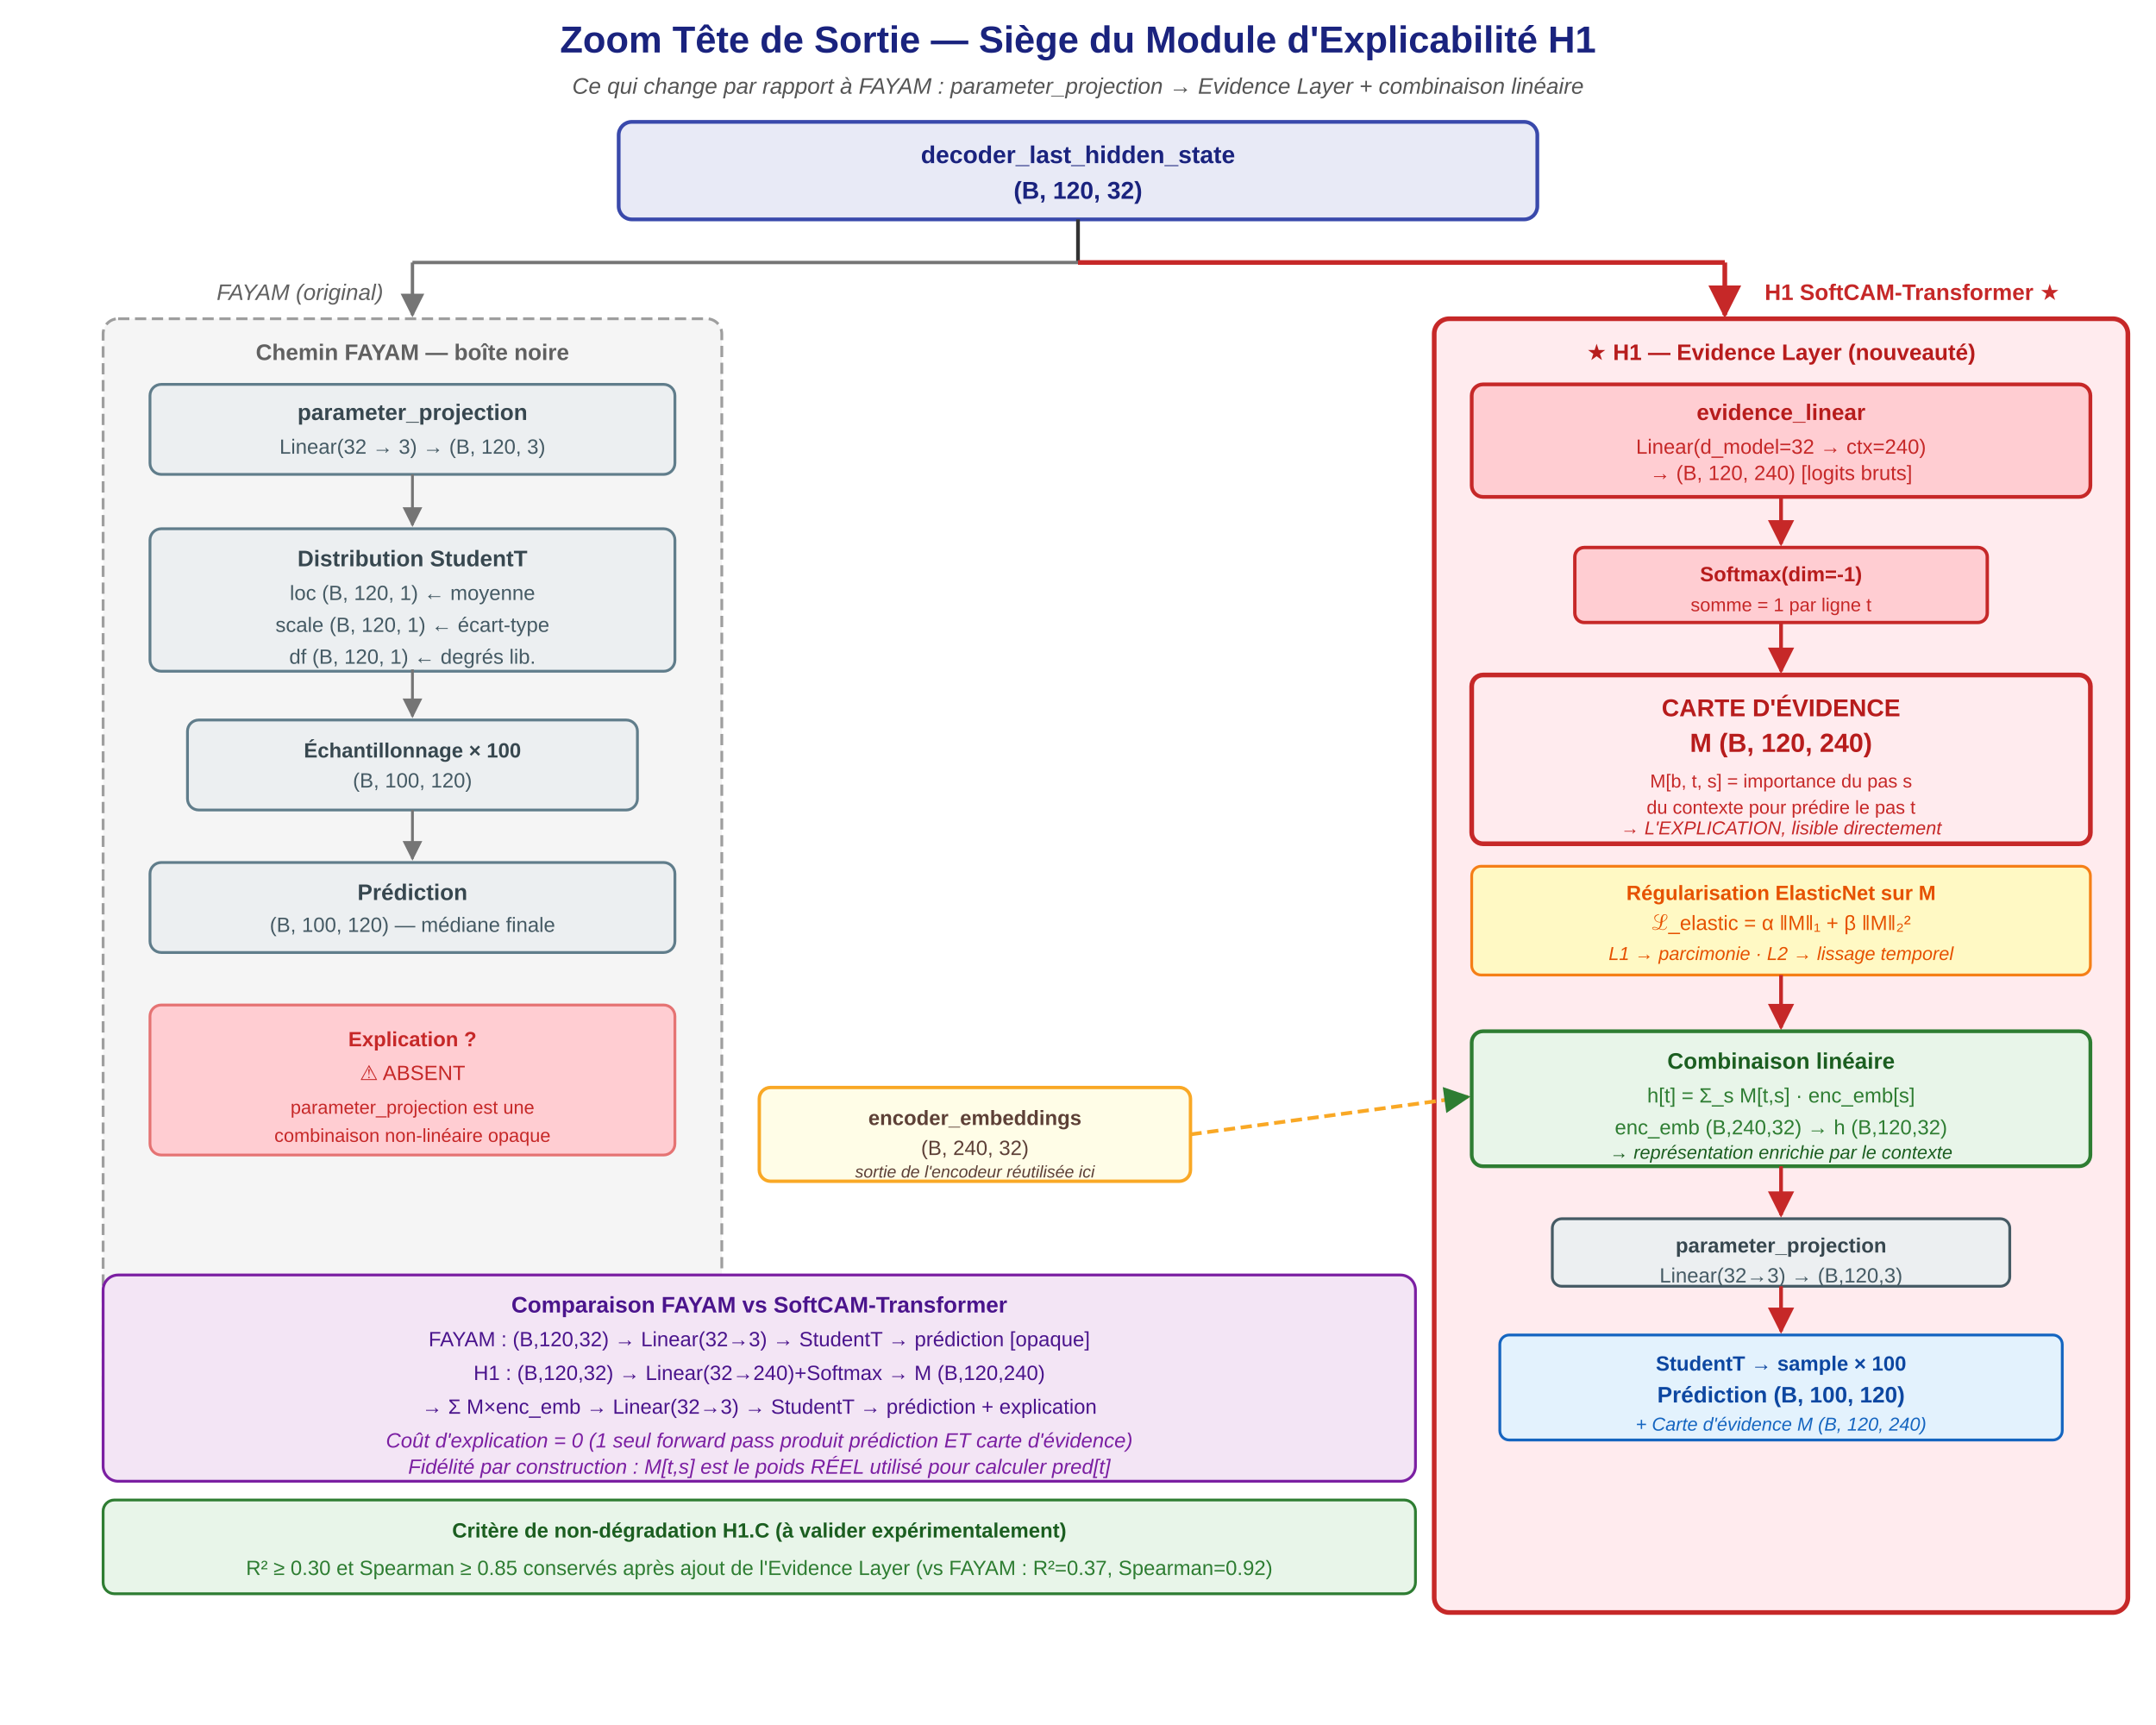
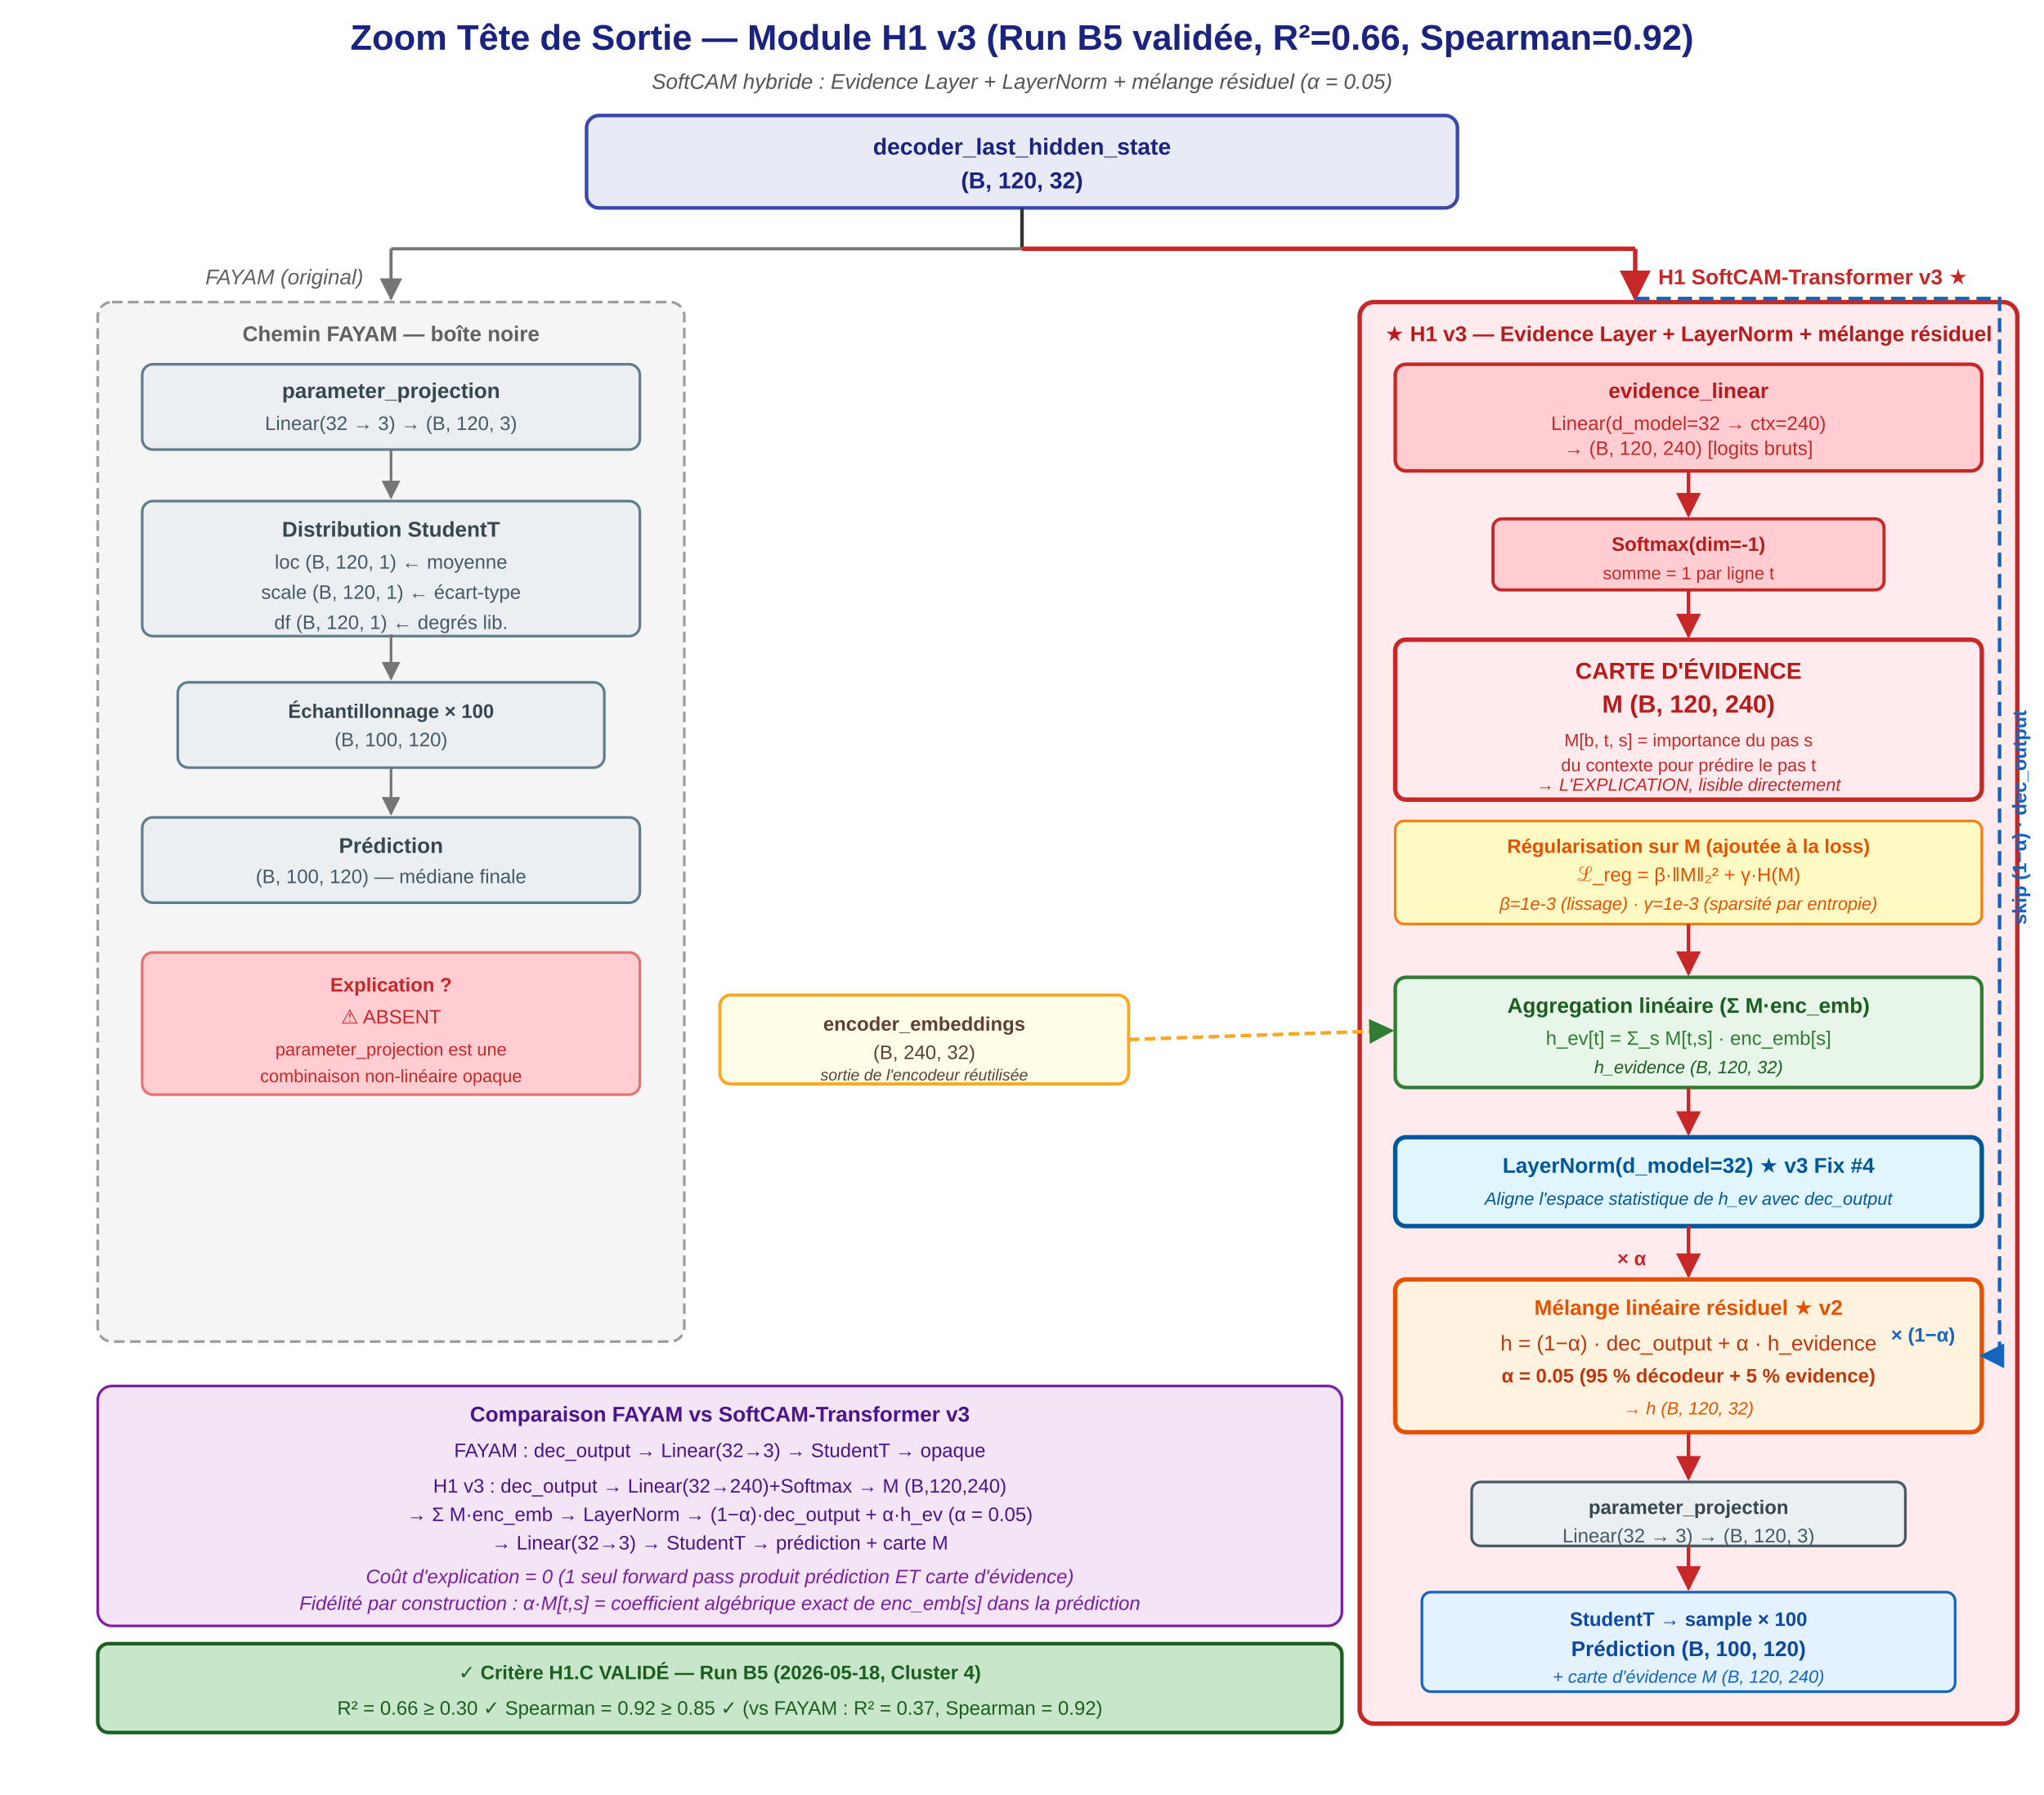
- <svg xmlns="http://www.w3.org/2000/svg" viewBox="0 0 1150 920" font-family="Arial, Helvetica, sans-serif">
+ <svg xmlns="http://www.w3.org/2000/svg" viewBox="0 0 1150 1010" font-family="Arial, Helvetica, sans-serif">
  <defs>
    <marker id="arr" viewBox="0 0 10 10" refX="9" refY="5" markerWidth="7" markerHeight="7" orient="auto">
      <path d="M 0 0 L 10 5 L 0 10 z" fill="#333" />
    </marker>
    <marker id="arrR" viewBox="0 0 10 10" refX="9" refY="5" markerWidth="7" markerHeight="7" orient="auto">
      <path d="M 0 0 L 10 5 L 0 10 z" fill="#C62828" />
    </marker>
    <marker id="arrG" viewBox="0 0 10 10" refX="9" refY="5" markerWidth="7" markerHeight="7" orient="auto">
      <path d="M 0 0 L 10 5 L 0 10 z" fill="#2E7D32" />
    </marker>
    <marker id="arrGrey" viewBox="0 0 10 10" refX="9" refY="5" markerWidth="7" markerHeight="7" orient="auto">
      <path d="M 0 0 L 10 5 L 0 10 z" fill="#757575" />
    </marker>
+     <marker id="arrB" viewBox="0 0 10 10" refX="9" refY="5" markerWidth="7" markerHeight="7" orient="auto">
+       <path d="M 0 0 L 10 5 L 0 10 z" fill="#1565C0" />
+     </marker>
  </defs>
-   <text x="575" y="28" text-anchor="middle" font-size="20" font-weight="bold" fill="#1A237E">Zoom Tête de Sortie — Siège du Module d'Explicabilité H1</text>
-   <text x="575" y="50" text-anchor="middle" font-size="12" fill="#555" font-style="italic">Ce qui change par rapport à FAYAM : parameter_projection → Evidence Layer + combinaison linéaire</text>
+   <text x="575" y="28" text-anchor="middle" font-size="20" font-weight="bold" fill="#1A237E">Zoom Tête de Sortie — Module H1 v3 (Run B5 validée, R²=0.66, Spearman=0.92)</text>
+   <text x="575" y="50" text-anchor="middle" font-size="12" fill="#555" font-style="italic">SoftCAM hybride : Evidence Layer + LayerNorm + mélange résiduel (α = 0.05)</text>
  <rect x="330" y="65" width="490" height="52" rx="7" fill="#E8EAF6" stroke="#3949AB" stroke-width="2" />
  <text x="575" y="87" text-anchor="middle" font-size="13" font-weight="bold" fill="#1A237E">decoder_last_hidden_state</text>
  <text x="575" y="106" text-anchor="middle" font-size="13" font-weight="bold" fill="#1A237E">(B, 120, 32)</text>
  <line x1="575" y1="117" x2="575" y2="140" stroke="#333" stroke-width="2" />
  <line x1="575" y1="140" x2="220" y2="140" stroke="#757575" stroke-width="1.8" />
  <line x1="220" y1="140" x2="220" y2="168" stroke="#757575" stroke-width="1.8" marker-end="url(#arrGrey)" />
  <line x1="575" y1="140" x2="920" y2="140" stroke="#C62828" stroke-width="2.5" />
  <line x1="920" y1="140" x2="920" y2="168" stroke="#C62828" stroke-width="2.5" marker-end="url(#arrR)" />
  <text x="160" y="160" text-anchor="middle" font-size="12" fill="#616161" font-style="italic">FAYAM (original)</text>
-   <text x="1020" y="160" text-anchor="middle" font-size="12" fill="#C62828" font-weight="bold">H1 SoftCAM-Transformer ★</text>
+   <text x="1020" y="160" text-anchor="middle" font-size="12" fill="#C62828" font-weight="bold">H1 SoftCAM-Transformer v3 ★</text>
  <rect x="55" y="170" width="330" height="585" rx="8" fill="#F5F5F5" stroke="#9E9E9E" stroke-width="1.5" stroke-dasharray="6,3" />
  <text x="220" y="192" text-anchor="middle" font-size="12" font-weight="bold" fill="#616161">Chemin FAYAM — boîte noire</text>
  <rect x="80" y="205" width="280" height="48" rx="6" fill="#ECEFF1" stroke="#607D8B" stroke-width="1.5" />
  <text x="220" y="224" text-anchor="middle" font-size="12" font-weight="bold" fill="#37474F">parameter_projection</text>
  <text x="220" y="242" text-anchor="middle" font-size="11" fill="#455A64">Linear(32 → 3) → (B, 120, 3)</text>
  <line x1="220" y1="253" x2="220" y2="280" stroke="#757575" stroke-width="1.5" marker-end="url(#arrGrey)" />
  <rect x="80" y="282" width="280" height="76" rx="6" fill="#ECEFF1" stroke="#607D8B" stroke-width="1.5" />
  <text x="220" y="302" text-anchor="middle" font-size="12" font-weight="bold" fill="#37474F">Distribution StudentT</text>
  <text x="220" y="320" text-anchor="middle" font-size="11" fill="#455A64">loc (B, 120, 1)   ← moyenne</text>
  <text x="220" y="337" text-anchor="middle" font-size="11" fill="#455A64">scale (B, 120, 1) ← écart-type</text>
  <text x="220" y="354" text-anchor="middle" font-size="11" fill="#455A64">df (B, 120, 1)    ← degrés lib.</text>
  <line x1="220" y1="357" x2="220" y2="382" stroke="#757575" stroke-width="1.5" marker-end="url(#arrGrey)" />
  <rect x="100" y="384" width="240" height="48" rx="6" fill="#ECEFF1" stroke="#607D8B" stroke-width="1.5" />
  <text x="220" y="404" text-anchor="middle" font-size="11" font-weight="bold" fill="#37474F">Échantillonnage × 100</text>
  <text x="220" y="420" text-anchor="middle" font-size="11" fill="#455A64">(B, 100, 120)</text>
  <line x1="220" y1="432" x2="220" y2="458" stroke="#757575" stroke-width="1.5" marker-end="url(#arrGrey)" />
  <rect x="80" y="460" width="280" height="48" rx="6" fill="#ECEFF1" stroke="#607D8B" stroke-width="1.5" />
  <text x="220" y="480" text-anchor="middle" font-size="12" font-weight="bold" fill="#37474F">Prédiction</text>
  <text x="220" y="497" text-anchor="middle" font-size="11" fill="#455A64">(B, 100, 120) — médiane finale</text>
  <rect x="80" y="536" width="280" height="80" rx="6" fill="#FFCDD2" stroke="#E57373" stroke-width="1.5" />
  <text x="220" y="558" text-anchor="middle" font-size="11" font-weight="bold" fill="#C62828">Explication ?</text>
  <text x="220" y="576" text-anchor="middle" font-size="11" fill="#C62828">⚠ ABSENT</text>
  <text x="220" y="594" text-anchor="middle" font-size="10" fill="#C62828">parameter_projection est une</text>
  <text x="220" y="609" text-anchor="middle" font-size="10" fill="#C62828">combinaison non-linéaire opaque</text>
-   <rect x="765" y="170" width="370" height="690" rx="8" fill="#FFEBEE" stroke="#C62828" stroke-width="2.5" />
-   <text x="950" y="192" text-anchor="middle" font-size="12" font-weight="bold" fill="#B71C1C">★ H1 — Evidence Layer (nouveauté)</text>
+   <rect x="765" y="170" width="370" height="800" rx="8" fill="#FFEBEE" stroke="#C62828" stroke-width="2.5" />
+   <text x="950" y="192" text-anchor="middle" font-size="12" font-weight="bold" fill="#B71C1C">★ H1 v3 — Evidence Layer + LayerNorm + mélange résiduel</text>
  <rect x="785" y="205" width="330" height="60" rx="6" fill="#FFCDD2" stroke="#C62828" stroke-width="2" />
  <text x="950" y="224" text-anchor="middle" font-size="12" font-weight="bold" fill="#B71C1C">evidence_linear</text>
  <text x="950" y="242" text-anchor="middle" font-size="11" fill="#C62828">Linear(d_model=32 → ctx=240)</text>
  <text x="950" y="256" text-anchor="middle" font-size="11" fill="#C62828">→ (B, 120, 240)  [logits bruts]</text>
  <line x1="950" y1="265" x2="950" y2="290" stroke="#C62828" stroke-width="2" marker-end="url(#arrR)" />
  <rect x="840" y="292" width="220" height="40" rx="5" fill="#FFCDD2" stroke="#C62828" stroke-width="1.8" />
  <text x="950" y="310" text-anchor="middle" font-size="11" font-weight="bold" fill="#B71C1C">Softmax(dim=-1)</text>
  <text x="950" y="326" text-anchor="middle" font-size="10" fill="#C62828">somme = 1 par ligne t</text>
  <line x1="950" y1="332" x2="950" y2="358" stroke="#C62828" stroke-width="2" marker-end="url(#arrR)" />
  <rect x="785" y="360" width="330" height="90" rx="6" fill="#FFEBEE" stroke="#C62828" stroke-width="2.5" />
  <text x="950" y="382" text-anchor="middle" font-size="13" font-weight="bold" fill="#B71C1C">CARTE D'ÉVIDENCE</text>
  <text x="950" y="401" text-anchor="middle" font-size="14" font-weight="bold" fill="#B71C1C">M  (B, 120, 240)</text>
  <text x="950" y="420" text-anchor="middle" font-size="10" fill="#C62828">M[b, t, s] = importance du pas s</text>
  <text x="950" y="434" text-anchor="middle" font-size="10" fill="#C62828">du contexte pour prédire le pas t</text>
  <text x="950" y="445" text-anchor="middle" font-size="10" fill="#C62828" font-style="italic">→ L'EXPLICATION, lisible directement</text>
  <rect x="785" y="462" width="330" height="58" rx="5" fill="#FFF9C4" stroke="#F57F17" stroke-width="1.5" />
-   <text x="950" y="480" text-anchor="middle" font-size="11" font-weight="bold" fill="#E65100">Régularisation ElasticNet sur M</text>
-   <text x="950" y="496" text-anchor="middle" font-size="11" fill="#E65100">ℒ_elastic = α ‖M‖₁ + β ‖M‖₂²</text>
-   <text x="950" y="512" text-anchor="middle" font-size="10" fill="#E65100" font-style="italic">L1 → parcimonie · L2 → lissage temporel</text>
+   <text x="950" y="480" text-anchor="middle" font-size="11" font-weight="bold" fill="#E65100">Régularisation sur M (ajoutée à la loss)</text>
+   <text x="950" y="496" text-anchor="middle" font-size="11" fill="#E65100">ℒ_reg = β·‖M‖₂² + γ·H(M)</text>
+   <text x="950" y="512" text-anchor="middle" font-size="10" fill="#E65100" font-style="italic">β=1e-3 (lissage) · γ=1e-3 (sparsité par entropie)</text>
  <line x1="950" y1="520" x2="950" y2="548" stroke="#C62828" stroke-width="2" marker-end="url(#arrR)" />
-   <rect x="785" y="550" width="330" height="72" rx="6" fill="#E8F5E9" stroke="#2E7D32" stroke-width="2" />
-   <text x="950" y="570" text-anchor="middle" font-size="12" font-weight="bold" fill="#1B5E20">Combinaison linéaire</text>
-   <text x="950" y="588" text-anchor="middle" font-size="11" fill="#2E7D32">h[t] = Σ_s M[t,s] · enc_emb[s]</text>
-   <text x="950" y="605" text-anchor="middle" font-size="11" fill="#2E7D32">enc_emb (B,240,32) → h (B,120,32)</text>
-   <text x="950" y="618" text-anchor="middle" font-size="10" fill="#1B5E20" font-style="italic">→ représentation enrichie par le contexte</text>
-   <line x1="950" y1="622" x2="950" y2="648" stroke="#C62828" stroke-width="2" marker-end="url(#arrR)" />
-   <rect x="828" y="650" width="244" height="36" rx="5" fill="#ECEFF1" stroke="#455A64" stroke-width="1.5" />
-   <text x="950" y="668" text-anchor="middle" font-size="11" font-weight="bold" fill="#37474F">parameter_projection</text>
-   <text x="950" y="684" text-anchor="middle" font-size="11" fill="#455A64">Linear(32→3) → (B,120,3)</text>
-   <line x1="950" y1="686" x2="950" y2="710" stroke="#C62828" stroke-width="2" marker-end="url(#arrR)" />
-   <rect x="800" y="712" width="300" height="56" rx="5" fill="#E3F2FD" stroke="#1565C0" stroke-width="1.5" />
-   <text x="950" y="731" text-anchor="middle" font-size="11" font-weight="bold" fill="#0D47A1">StudentT → sample × 100</text>
-   <text x="950" y="748" text-anchor="middle" font-size="12" font-weight="bold" fill="#0D47A1">Prédiction (B, 100, 120)</text>
-   <text x="950" y="763" text-anchor="middle" font-size="10" fill="#1565C0" font-style="italic">+ Carte d'évidence M (B, 120, 240)</text>
-   <rect x="405" y="580" width="230" height="50" rx="6" fill="#FFFDE7" stroke="#F9A825" stroke-width="1.8" />
-   <text x="520" y="600" text-anchor="middle" font-size="11" font-weight="bold" fill="#5D4037">encoder_embeddings</text>
-   <text x="520" y="616" text-anchor="middle" font-size="11" fill="#5D4037">(B, 240, 32)</text>
-   <text x="520" y="628" text-anchor="middle" font-size="9" fill="#5D4037" font-style="italic">sortie de l'encodeur réutilisée ici</text>
-   <line x1="635" y1="605" x2="783" y2="585" stroke="#F9A825" stroke-width="2" stroke-dasharray="6,3" marker-end="url(#arrG)" />
-   <rect x="55" y="680" width="700" height="110" rx="8" fill="#F3E5F5" stroke="#7B1FA2" stroke-width="1.5" />
-   <text x="405" y="700" text-anchor="middle" font-size="12" font-weight="bold" fill="#4A148C">Comparaison FAYAM vs SoftCAM-Transformer</text>
-   <text x="405" y="718" text-anchor="middle" font-size="11" fill="#4A148C">FAYAM  :  (B,120,32) → Linear(32→3) → StudentT                   → prédiction  [opaque]</text>
-   <text x="405" y="736" text-anchor="middle" font-size="11" fill="#4A148C">H1     :  (B,120,32) → Linear(32→240)+Softmax → M (B,120,240)</text>
-   <text x="405" y="754" text-anchor="middle" font-size="11" fill="#4A148C">               → Σ M×enc_emb → Linear(32→3) → StudentT → prédiction + explication</text>
-   <text x="405" y="772" text-anchor="middle" font-size="11" fill="#7B1FA2" font-style="italic">Coût d'explication = 0 (1 seul forward pass produit prédiction ET carte d'évidence)</text>
-   <text x="405" y="786" text-anchor="middle" font-size="11" fill="#7B1FA2" font-style="italic">Fidélité par construction : M[t,s] est le poids RÉEL utilisé pour calculer pred[t]</text>
-   <rect x="55" y="800" width="700" height="50" rx="6" fill="#E8F5E9" stroke="#2E7D32" stroke-width="1.5" />
-   <text x="405" y="820" text-anchor="middle" font-size="11" font-weight="bold" fill="#1B5E20">Critère de non-dégradation H1.C (à valider expérimentalement)</text>
-   <text x="405" y="840" text-anchor="middle" font-size="11" fill="#2E7D32">R² ≥ 0.30 et Spearman ≥ 0.85 conservés après ajout de l'Evidence Layer (vs FAYAM : R²=0.37, Spearman=0.92)</text>
+   <rect x="785" y="550" width="330" height="62" rx="6" fill="#E8F5E9" stroke="#2E7D32" stroke-width="2" />
+   <text x="950" y="570" text-anchor="middle" font-size="12" font-weight="bold" fill="#1B5E20">Aggregation linéaire (Σ M·enc_emb)</text>
+   <text x="950" y="588" text-anchor="middle" font-size="11" fill="#2E7D32">h_ev[t] = Σ_s M[t,s] · enc_emb[s]</text>
+   <text x="950" y="604" text-anchor="middle" font-size="10" fill="#1B5E20" font-style="italic">h_evidence (B, 120, 32)</text>
+   <line x1="950" y1="612" x2="950" y2="638" stroke="#C62828" stroke-width="2" marker-end="url(#arrR)" />
+   <rect x="785" y="640" width="330" height="50" rx="6" fill="#E1F5FE" stroke="#01579B" stroke-width="2.5" />
+   <text x="950" y="660" text-anchor="middle" font-size="12" font-weight="bold" fill="#01579B">LayerNorm(d_model=32)  ★ v3 Fix #4</text>
+   <text x="950" y="678" text-anchor="middle" font-size="10" fill="#01579B" font-style="italic">Aligne l'espace statistique de h_ev avec dec_output</text>
+   <line x1="950" y1="690" x2="950" y2="718" stroke="#C62828" stroke-width="2" marker-end="url(#arrR)" />
+   <text x="918" y="712" text-anchor="middle" font-size="11" font-weight="bold" fill="#C62828">× α</text>
+   <rect x="785" y="720" width="330" height="86" rx="6" fill="#FFF3E0" stroke="#E65100" stroke-width="2.5" />
+   <text x="950" y="740" text-anchor="middle" font-size="12" font-weight="bold" fill="#E65100">Mélange linéaire résiduel  ★ v2</text>
+   <text x="950" y="760" text-anchor="middle" font-size="12" fill="#BF360C">h = (1−α) · dec_output + α · h_evidence</text>
+   <text x="950" y="778" text-anchor="middle" font-size="11" font-weight="bold" fill="#BF360C">α = 0.05   (95 % décodeur + 5 % evidence)</text>
+   <text x="950" y="796" text-anchor="middle" font-size="10" fill="#E65100" font-style="italic">→ h (B, 120, 32)</text>
+   <path d="M 920 168 L 1125 168 L 1125 763 L 1115 763" stroke="#1565C0" stroke-width="2" fill="none" stroke-dasharray="8,4" marker-end="url(#arrB)" />
+   <text x="1140" y="460" text-anchor="middle" font-size="11" fill="#1565C0" font-weight="bold" transform="rotate(-90 1140 460)">skip   (1−α) · dec_output</text>
+   <text x="1100" y="755" text-anchor="end" font-size="11" font-weight="bold" fill="#1565C0">× (1−α)</text>
+   <line x1="950" y1="806" x2="950" y2="832" stroke="#C62828" stroke-width="2" marker-end="url(#arrR)" />
+   <rect x="828" y="834" width="244" height="36" rx="5" fill="#ECEFF1" stroke="#455A64" stroke-width="1.5" />
+   <text x="950" y="852" text-anchor="middle" font-size="11" font-weight="bold" fill="#37474F">parameter_projection</text>
+   <text x="950" y="868" text-anchor="middle" font-size="11" fill="#455A64">Linear(32 → 3) → (B, 120, 3)</text>
+   <line x1="950" y1="870" x2="950" y2="894" stroke="#C62828" stroke-width="2" marker-end="url(#arrR)" />
+   <rect x="800" y="896" width="300" height="56" rx="5" fill="#E3F2FD" stroke="#1565C0" stroke-width="1.5" />
+   <text x="950" y="915" text-anchor="middle" font-size="11" font-weight="bold" fill="#0D47A1">StudentT → sample × 100</text>
+   <text x="950" y="932" text-anchor="middle" font-size="12" font-weight="bold" fill="#0D47A1">Prédiction (B, 100, 120)</text>
+   <text x="950" y="947" text-anchor="middle" font-size="10" fill="#1565C0" font-style="italic">+ carte d'évidence M (B, 120, 240)</text>
+   <rect x="405" y="560" width="230" height="50" rx="6" fill="#FFFDE7" stroke="#F9A825" stroke-width="1.8" />
+   <text x="520" y="580" text-anchor="middle" font-size="11" font-weight="bold" fill="#5D4037">encoder_embeddings</text>
+   <text x="520" y="596" text-anchor="middle" font-size="11" fill="#5D4037">(B, 240, 32)</text>
+   <text x="520" y="608" text-anchor="middle" font-size="9" fill="#5D4037" font-style="italic">sortie de l'encodeur réutilisée</text>
+   <line x1="635" y1="585" x2="783" y2="580" stroke="#F9A825" stroke-width="2" stroke-dasharray="6,3" marker-end="url(#arrG)" />
+   <rect x="55" y="780" width="700" height="135" rx="8" fill="#F3E5F5" stroke="#7B1FA2" stroke-width="1.5" />
+   <text x="405" y="800" text-anchor="middle" font-size="12" font-weight="bold" fill="#4A148C">Comparaison FAYAM vs SoftCAM-Transformer v3</text>
+   <text x="405" y="820" text-anchor="middle" font-size="11" fill="#4A148C">FAYAM  :  dec_output → Linear(32→3) → StudentT                                                       → opaque</text>
+   <text x="405" y="840" text-anchor="middle" font-size="11" fill="#4A148C">H1 v3  :  dec_output → Linear(32→240)+Softmax → M (B,120,240)</text>
+   <text x="405" y="856" text-anchor="middle" font-size="11" fill="#4A148C">              → Σ M·enc_emb → LayerNorm → (1−α)·dec_output + α·h_ev   (α = 0.05)</text>
+   <text x="405" y="872" text-anchor="middle" font-size="11" fill="#4A148C">              → Linear(32→3) → StudentT → prédiction + carte M</text>
+   <text x="405" y="891" text-anchor="middle" font-size="11" fill="#7B1FA2" font-style="italic">Coût d'explication = 0 (1 seul forward pass produit prédiction ET carte d'évidence)</text>
+   <text x="405" y="906" text-anchor="middle" font-size="11" fill="#7B1FA2" font-style="italic">Fidélité par construction : α·M[t,s] = coefficient algébrique exact de enc_emb[s] dans la prédiction</text>
+   <rect x="55" y="925" width="700" height="50" rx="6" fill="#C8E6C9" stroke="#1B5E20" stroke-width="2" />
+   <text x="405" y="945" text-anchor="middle" font-size="11" font-weight="bold" fill="#1B5E20">✓ Critère H1.C VALIDÉ — Run B5 (2026-05-18, Cluster 4)</text>
+   <text x="405" y="965" text-anchor="middle" font-size="11" fill="#1B5E20">R² = 0.66 ≥ 0.30 ✓     Spearman = 0.92 ≥ 0.85 ✓     (vs FAYAM : R² = 0.37, Spearman = 0.92)</text>
</svg>
